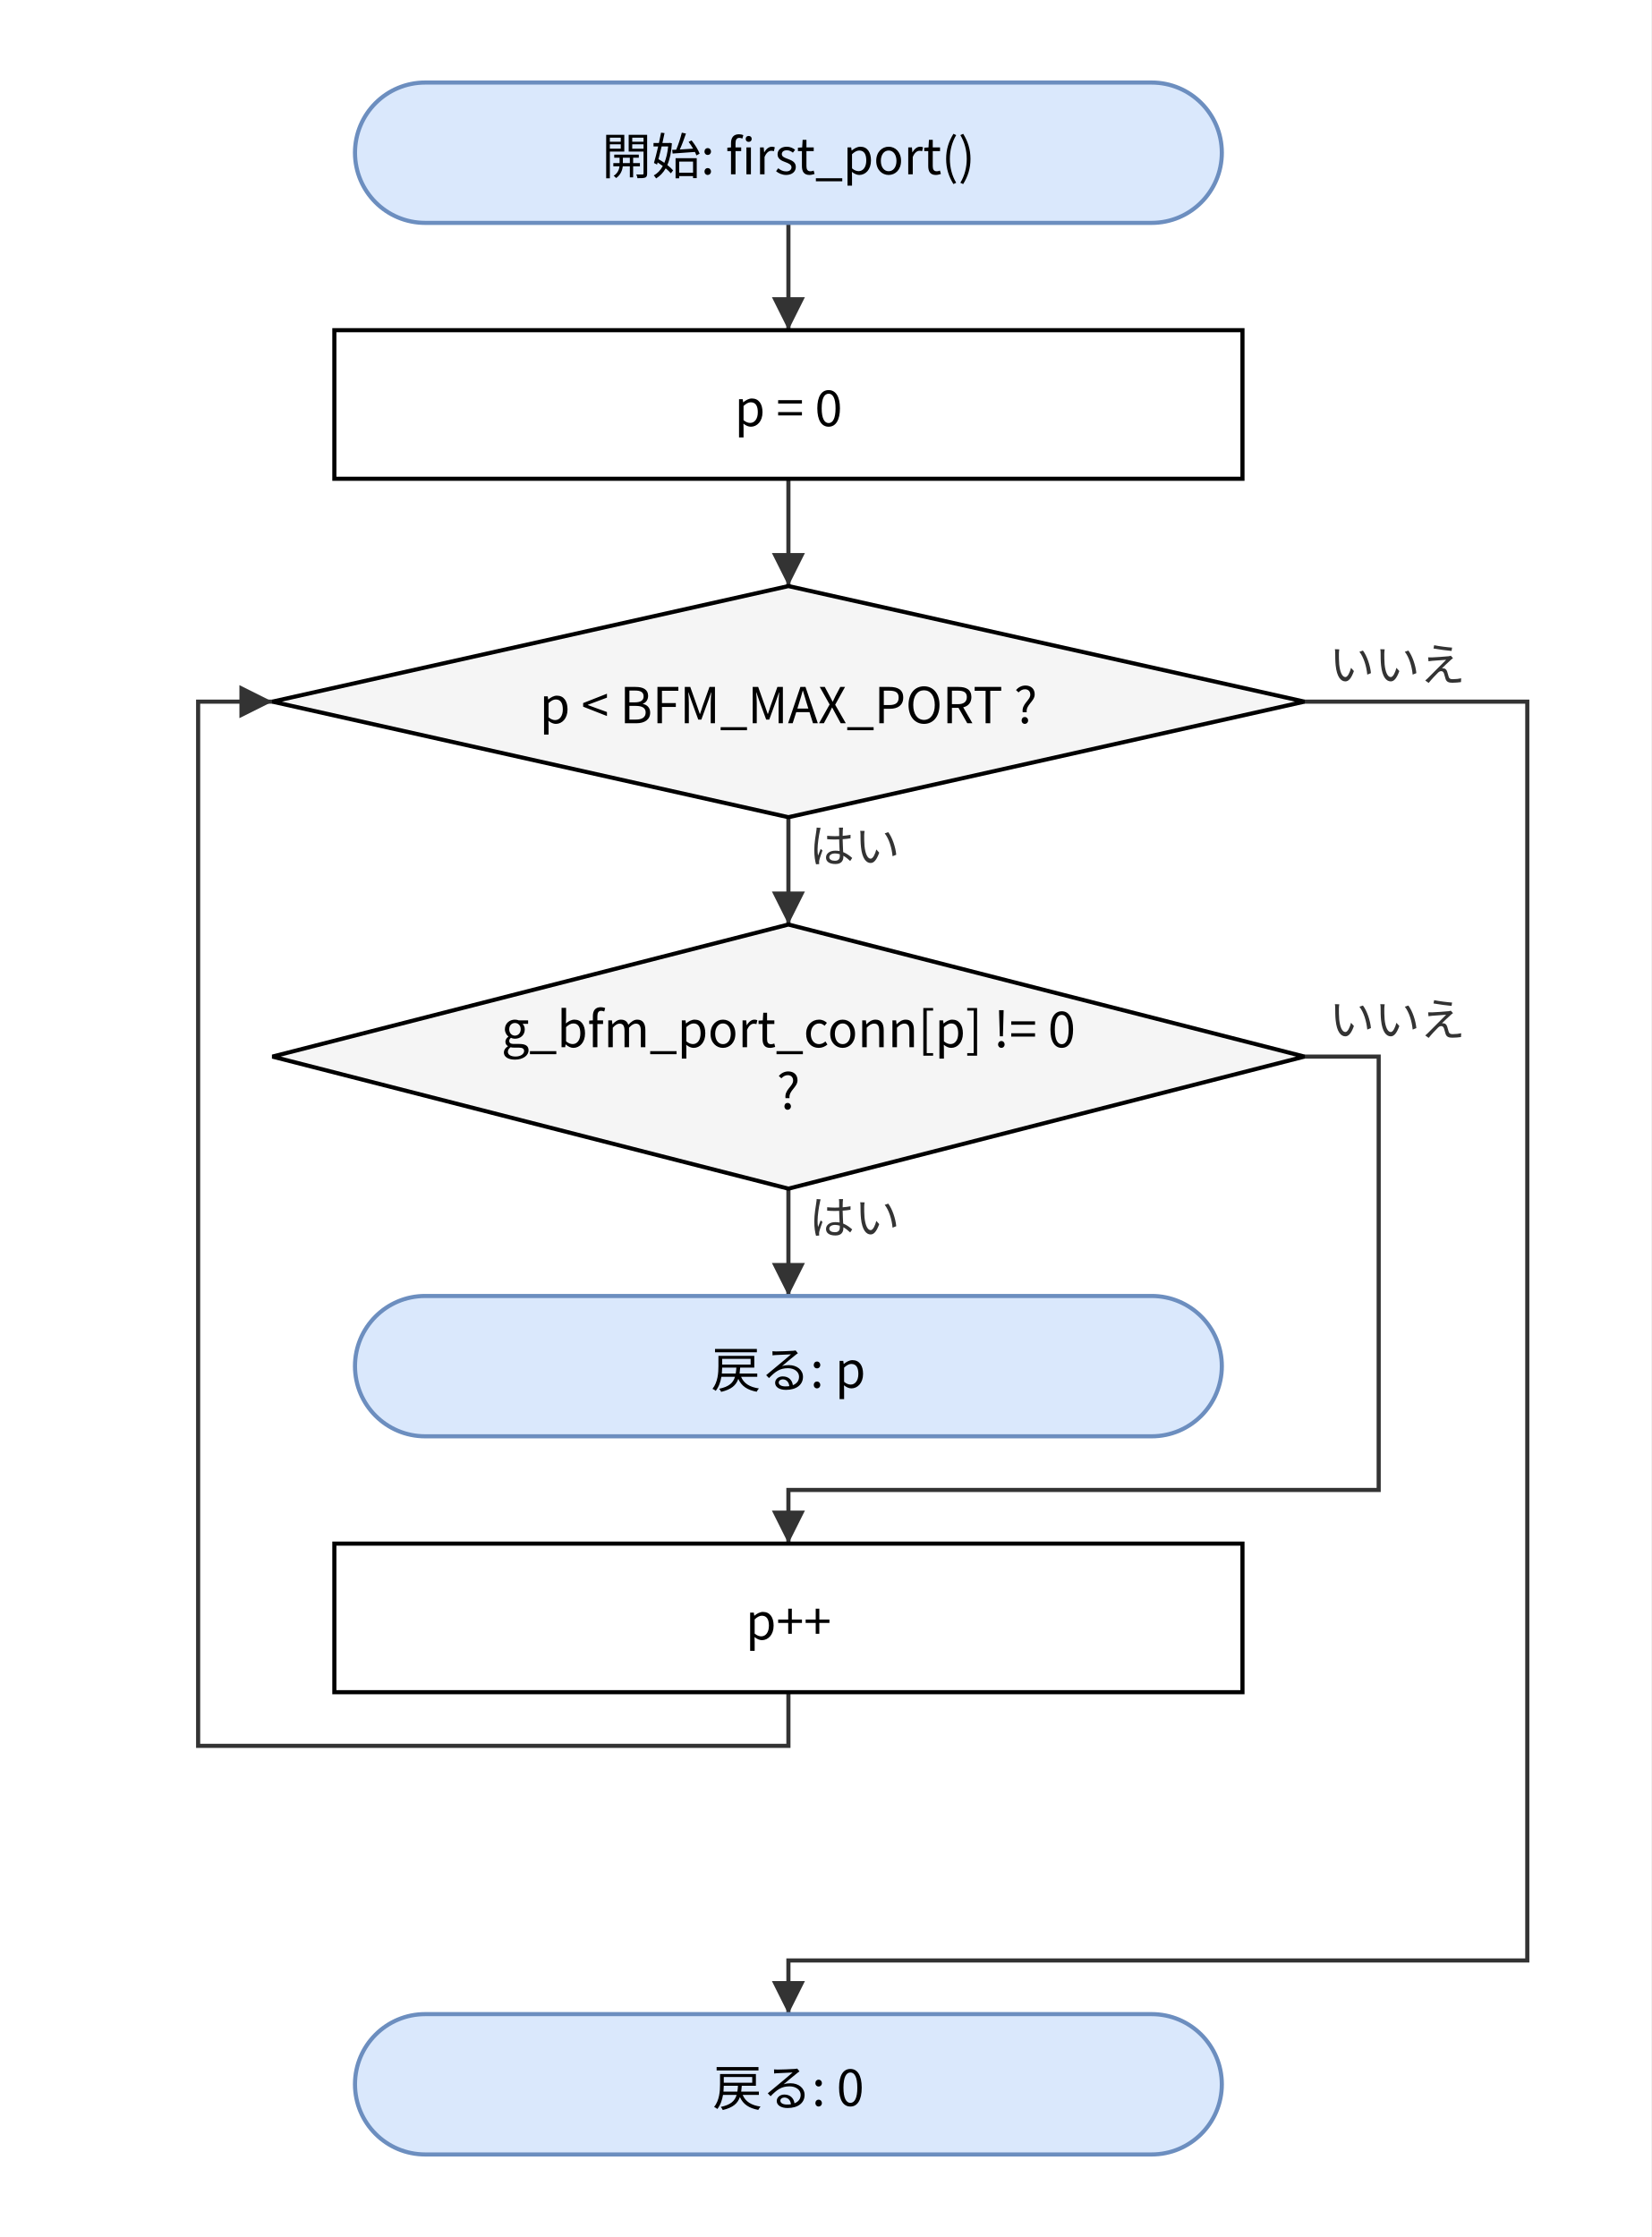
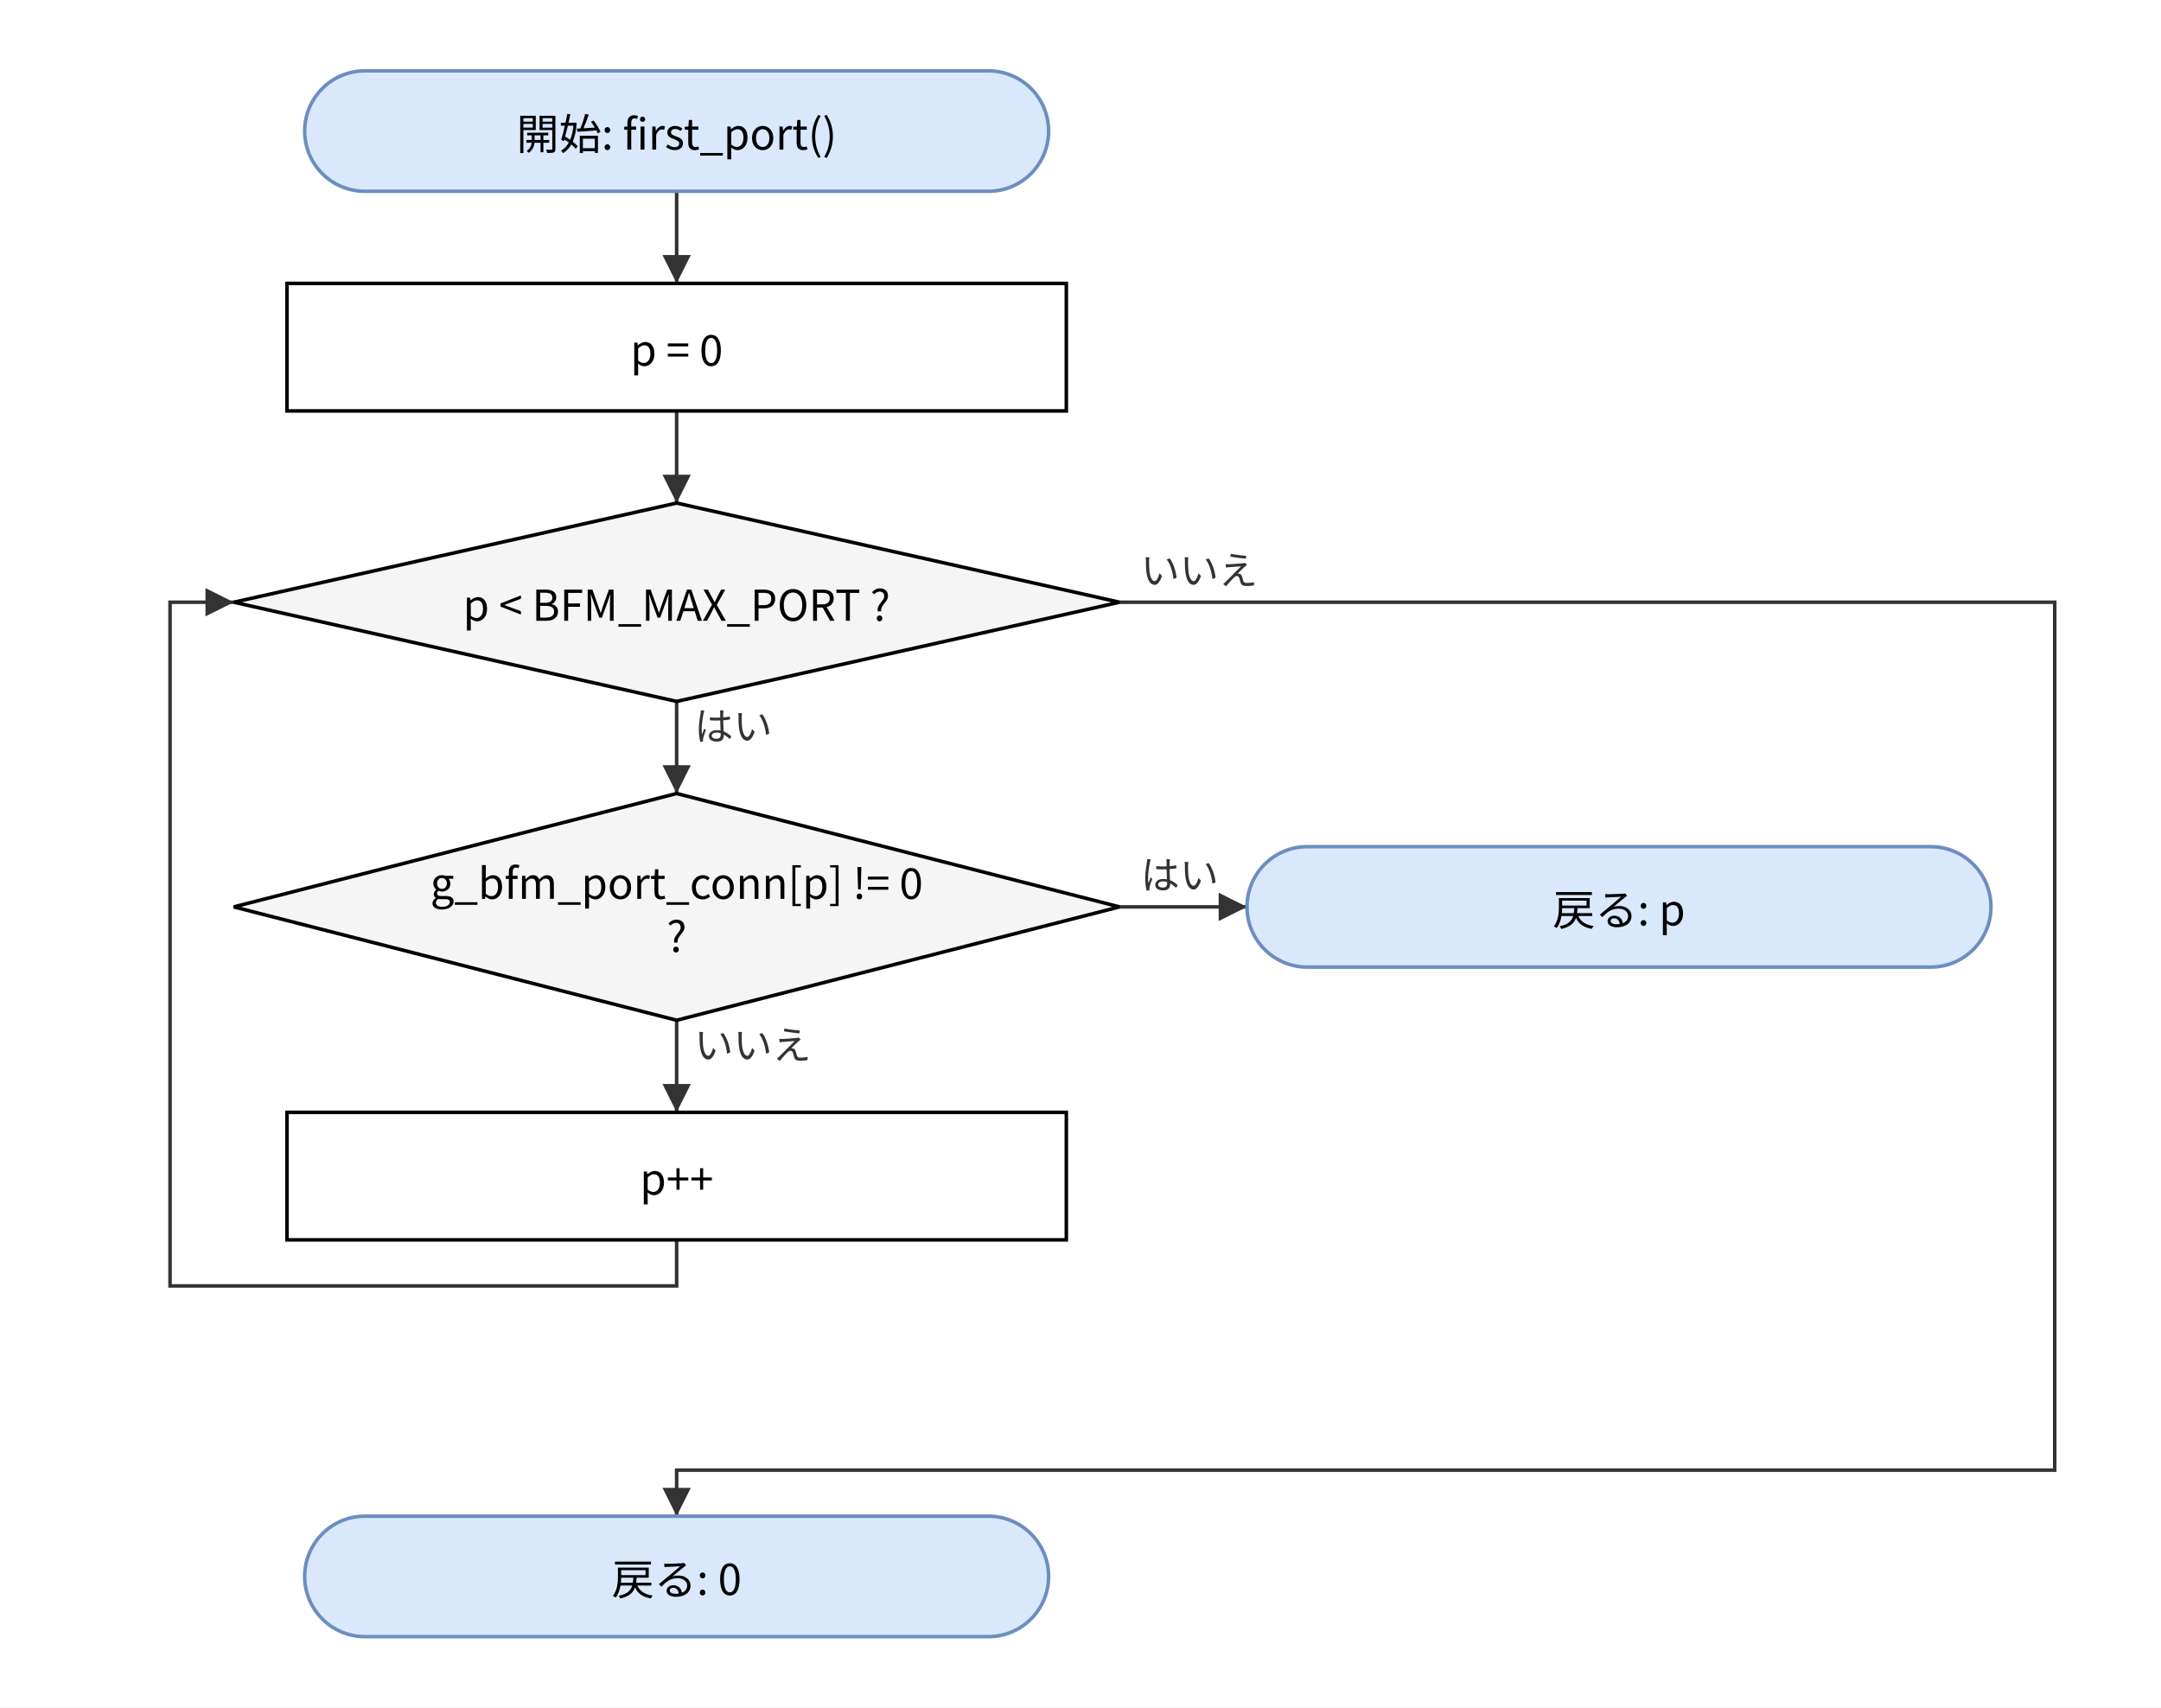
- <svg xmlns="http://www.w3.org/2000/svg" version="1.1" width="400" height="542" viewBox="0 0 400 542" font-family="Noto Sans CJK JP, Meiryo, sans-serif" content="&lt;mxfile host=&quot;bfmem-gen&quot; type=&quot;device&quot;&gt;&lt;diagram id=&quot;f79a19ca42875bcf82e2&quot; name=&quot;first_port フロー&quot;&gt;&lt;mxGraphModel dx=&quot;800&quot; dy=&quot;600&quot; grid=&quot;0&quot; gridSize=&quot;10&quot; guides=&quot;1&quot; tooltips=&quot;1&quot; connect=&quot;1&quot; arrows=&quot;1&quot; fold=&quot;1&quot; page=&quot;0&quot; pageScale=&quot;1&quot; math=&quot;0&quot; shadow=&quot;0&quot;&gt;&lt;root&gt;&lt;mxCell id=&quot;0&quot;/&gt;&lt;mxCell id=&quot;1&quot; parent=&quot;0&quot;/&gt;&lt;mxCell id=&quot;n1&quot; value=&quot;開始: first_port()&quot; style=&quot;rounded=1;arcSize=50;whiteSpace=wrap;html=1;fillColor=#dae8fc;strokeColor=#6c8ebf;&quot; vertex=&quot;1&quot; parent=&quot;1&quot;&gt;&lt;mxGeometry x=&quot;86.0&quot; y=&quot;20.0&quot; width=&quot;210.0&quot; height=&quot;34.0&quot; as=&quot;geometry&quot;/&gt;&lt;/mxCell&gt;&lt;mxCell id=&quot;n2&quot; value=&quot;p = 0&quot; style=&quot;rounded=0;whiteSpace=wrap;html=1;&quot; vertex=&quot;1&quot; parent=&quot;1&quot;&gt;&lt;mxGeometry x=&quot;81.0&quot; y=&quot;80.0&quot; width=&quot;220.0&quot; height=&quot;36.0&quot; as=&quot;geometry&quot;/&gt;&lt;/mxCell&gt;&lt;mxCell id=&quot;n3&quot; value=&quot;p &amp;amp;lt; BFM_MAX_PORT ?&quot; style=&quot;rhombus;whiteSpace=wrap;html=1;fillColor=#f5f5f5;&quot; vertex=&quot;1&quot; parent=&quot;1&quot;&gt;&lt;mxGeometry x=&quot;66.0&quot; y=&quot;142.0&quot; width=&quot;250.0&quot; height=&quot;56.0&quot; as=&quot;geometry&quot;/&gt;&lt;/mxCell&gt;&lt;mxCell id=&quot;n4&quot; value=&quot;g_bfm_port_conn[p] != 0&amp;lt;br&amp;gt;?&quot; style=&quot;rhombus;whiteSpace=wrap;html=1;fillColor=#f5f5f5;&quot; vertex=&quot;1&quot; parent=&quot;1&quot;&gt;&lt;mxGeometry x=&quot;66.0&quot; y=&quot;224.0&quot; width=&quot;250.0&quot; height=&quot;64.0&quot; as=&quot;geometry&quot;/&gt;&lt;/mxCell&gt;&lt;mxCell id=&quot;n5&quot; value=&quot;戻る: p&quot; style=&quot;rounded=1;arcSize=50;whiteSpace=wrap;html=1;fillColor=#dae8fc;strokeColor=#6c8ebf;&quot; vertex=&quot;1&quot; parent=&quot;1&quot;&gt;&lt;mxGeometry x=&quot;86.0&quot; y=&quot;314.0&quot; width=&quot;210.0&quot; height=&quot;34.0&quot; as=&quot;geometry&quot;/&gt;&lt;/mxCell&gt;&lt;mxCell id=&quot;n6&quot; value=&quot;p++&quot; style=&quot;rounded=0;whiteSpace=wrap;html=1;&quot; vertex=&quot;1&quot; parent=&quot;1&quot;&gt;&lt;mxGeometry x=&quot;81.0&quot; y=&quot;374.0&quot; width=&quot;220.0&quot; height=&quot;36.0&quot; as=&quot;geometry&quot;/&gt;&lt;/mxCell&gt;&lt;mxCell id=&quot;n7&quot; value=&quot;戻る: 0&quot; style=&quot;rounded=1;arcSize=50;whiteSpace=wrap;html=1;fillColor=#dae8fc;strokeColor=#6c8ebf;&quot; vertex=&quot;1&quot; parent=&quot;1&quot;&gt;&lt;mxGeometry x=&quot;86.0&quot; y=&quot;488.0&quot; width=&quot;210.0&quot; height=&quot;34.0&quot; as=&quot;geometry&quot;/&gt;&lt;/mxCell&gt;&lt;mxCell id=&quot;e0&quot; value=&quot;&quot; style=&quot;edgeStyle=none;html=1;rounded=0;endArrow=block;endFill=1;exitX=0.5;exitY=1;exitDx=0;exitDy=0;exitPerimeter=0;entryX=0.5;entryY=0;entryDx=0;entryDy=0;entryPerimeter=0;&quot; edge=&quot;1&quot; parent=&quot;1&quot; source=&quot;n1&quot; target=&quot;n2&quot;&gt;&lt;mxGeometry relative=&quot;1&quot; as=&quot;geometry&quot;&gt;&lt;Array as=&quot;points&quot;&gt;&lt;/Array&gt;&lt;/mxGeometry&gt;&lt;/mxCell&gt;&lt;mxCell id=&quot;e1&quot; value=&quot;&quot; style=&quot;edgeStyle=none;html=1;rounded=0;endArrow=block;endFill=1;exitX=0.5;exitY=1;exitDx=0;exitDy=0;exitPerimeter=0;entryX=0.5;entryY=0;entryDx=0;entryDy=0;entryPerimeter=0;&quot; edge=&quot;1&quot; parent=&quot;1&quot; source=&quot;n2&quot; target=&quot;n3&quot;&gt;&lt;mxGeometry relative=&quot;1&quot; as=&quot;geometry&quot;&gt;&lt;Array as=&quot;points&quot;&gt;&lt;/Array&gt;&lt;/mxGeometry&gt;&lt;/mxCell&gt;&lt;mxCell id=&quot;e2&quot; value=&quot;はい&quot; style=&quot;edgeStyle=none;html=1;rounded=0;endArrow=block;endFill=1;exitX=0.5;exitY=1;exitDx=0;exitDy=0;exitPerimeter=0;entryX=0.5;entryY=0;entryDx=0;entryDy=0;entryPerimeter=0;&quot; edge=&quot;1&quot; parent=&quot;1&quot; source=&quot;n3&quot; target=&quot;n4&quot;&gt;&lt;mxGeometry relative=&quot;1&quot; as=&quot;geometry&quot;&gt;&lt;Array as=&quot;points&quot;&gt;&lt;/Array&gt;&lt;/mxGeometry&gt;&lt;/mxCell&gt;&lt;mxCell id=&quot;e3&quot; value=&quot;はい&quot; style=&quot;edgeStyle=none;html=1;rounded=0;endArrow=block;endFill=1;exitX=0.5;exitY=1;exitDx=0;exitDy=0;exitPerimeter=0;entryX=0.5;entryY=0;entryDx=0;entryDy=0;entryPerimeter=0;&quot; edge=&quot;1&quot; parent=&quot;1&quot; source=&quot;n4&quot; target=&quot;n5&quot;&gt;&lt;mxGeometry relative=&quot;1&quot; as=&quot;geometry&quot;&gt;&lt;Array as=&quot;points&quot;&gt;&lt;/Array&gt;&lt;/mxGeometry&gt;&lt;/mxCell&gt;&lt;mxCell id=&quot;e4&quot; value=&quot;いいえ&quot; style=&quot;edgeStyle=none;html=1;rounded=0;endArrow=block;endFill=1;exitX=1;exitY=0.5;exitDx=0;exitDy=0;exitPerimeter=0;entryX=0.5;entryY=0;entryDx=0;entryDy=0;entryPerimeter=0;&quot; edge=&quot;1&quot; parent=&quot;1&quot; source=&quot;n4&quot; target=&quot;n6&quot;&gt;&lt;mxGeometry relative=&quot;1&quot; as=&quot;geometry&quot;&gt;&lt;Array as=&quot;points&quot;&gt;&lt;mxPoint x=&quot;334.0&quot; y=&quot;256.0&quot;/&gt;&lt;mxPoint x=&quot;334.0&quot; y=&quot;361.0&quot;/&gt;&lt;mxPoint x=&quot;191.0&quot; y=&quot;361.0&quot;/&gt;&lt;/Array&gt;&lt;/mxGeometry&gt;&lt;/mxCell&gt;&lt;mxCell id=&quot;e5&quot; value=&quot;&quot; style=&quot;edgeStyle=none;html=1;rounded=0;endArrow=block;endFill=1;exitX=0.5;exitY=1;exitDx=0;exitDy=0;exitPerimeter=0;entryX=0;entryY=0.5;entryDx=0;entryDy=0;entryPerimeter=0;&quot; edge=&quot;1&quot; parent=&quot;1&quot; source=&quot;n6&quot; target=&quot;n3&quot;&gt;&lt;mxGeometry relative=&quot;1&quot; as=&quot;geometry&quot;&gt;&lt;Array as=&quot;points&quot;&gt;&lt;mxPoint x=&quot;191.0&quot; y=&quot;423.0&quot;/&gt;&lt;mxPoint x=&quot;48.0&quot; y=&quot;423.0&quot;/&gt;&lt;mxPoint x=&quot;48.0&quot; y=&quot;170.0&quot;/&gt;&lt;/Array&gt;&lt;/mxGeometry&gt;&lt;/mxCell&gt;&lt;mxCell id=&quot;e6&quot; value=&quot;いいえ&quot; style=&quot;edgeStyle=none;html=1;rounded=0;endArrow=block;endFill=1;exitX=1;exitY=0.5;exitDx=0;exitDy=0;exitPerimeter=0;entryX=0.5;entryY=0;entryDx=0;entryDy=0;entryPerimeter=0;&quot; edge=&quot;1&quot; parent=&quot;1&quot; source=&quot;n3&quot; target=&quot;n7&quot;&gt;&lt;mxGeometry relative=&quot;1&quot; as=&quot;geometry&quot;&gt;&lt;Array as=&quot;points&quot;&gt;&lt;mxPoint x=&quot;370.0&quot; y=&quot;170.0&quot;/&gt;&lt;mxPoint x=&quot;370.0&quot; y=&quot;475.0&quot;/&gt;&lt;mxPoint x=&quot;191.0&quot; y=&quot;475.0&quot;/&gt;&lt;/Array&gt;&lt;/mxGeometry&gt;&lt;/mxCell&gt;&lt;/root&gt;&lt;/mxGraphModel&gt;&lt;/diagram&gt;&lt;/mxfile&gt;">
+ <svg xmlns="http://www.w3.org/2000/svg" version="1.1" width="610" height="482" viewBox="0 0 610 482" font-family="Noto Sans CJK JP, Meiryo, sans-serif" content="&lt;mxfile host=&quot;bfmem-gen&quot; type=&quot;device&quot;&gt;&lt;diagram id=&quot;f79a19ca42875bcf82e2&quot; name=&quot;first_port フロー&quot;&gt;&lt;mxGraphModel dx=&quot;800&quot; dy=&quot;600&quot; grid=&quot;0&quot; gridSize=&quot;10&quot; guides=&quot;1&quot; tooltips=&quot;1&quot; connect=&quot;1&quot; arrows=&quot;1&quot; fold=&quot;1&quot; page=&quot;0&quot; pageScale=&quot;1&quot; math=&quot;0&quot; shadow=&quot;0&quot;&gt;&lt;root&gt;&lt;mxCell id=&quot;0&quot;/&gt;&lt;mxCell id=&quot;1&quot; parent=&quot;0&quot;/&gt;&lt;mxCell id=&quot;n1&quot; value=&quot;開始: first_port()&quot; style=&quot;rounded=1;arcSize=50;whiteSpace=wrap;html=1;fillColor=#dae8fc;strokeColor=#6c8ebf;&quot; vertex=&quot;1&quot; parent=&quot;1&quot;&gt;&lt;mxGeometry x=&quot;86.0&quot; y=&quot;20.0&quot; width=&quot;210.0&quot; height=&quot;34.0&quot; as=&quot;geometry&quot;/&gt;&lt;/mxCell&gt;&lt;mxCell id=&quot;n2&quot; value=&quot;p = 0&quot; style=&quot;rounded=0;whiteSpace=wrap;html=1;&quot; vertex=&quot;1&quot; parent=&quot;1&quot;&gt;&lt;mxGeometry x=&quot;81.0&quot; y=&quot;80.0&quot; width=&quot;220.0&quot; height=&quot;36.0&quot; as=&quot;geometry&quot;/&gt;&lt;/mxCell&gt;&lt;mxCell id=&quot;n3&quot; value=&quot;p &amp;amp;lt; BFM_MAX_PORT ?&quot; style=&quot;rhombus;whiteSpace=wrap;html=1;fillColor=#f5f5f5;&quot; vertex=&quot;1&quot; parent=&quot;1&quot;&gt;&lt;mxGeometry x=&quot;66.0&quot; y=&quot;142.0&quot; width=&quot;250.0&quot; height=&quot;56.0&quot; as=&quot;geometry&quot;/&gt;&lt;/mxCell&gt;&lt;mxCell id=&quot;n4&quot; value=&quot;g_bfm_port_conn[p] != 0&amp;lt;br&amp;gt;?&quot; style=&quot;rhombus;whiteSpace=wrap;html=1;fillColor=#f5f5f5;&quot; vertex=&quot;1&quot; parent=&quot;1&quot;&gt;&lt;mxGeometry x=&quot;66.0&quot; y=&quot;224.0&quot; width=&quot;250.0&quot; height=&quot;64.0&quot; as=&quot;geometry&quot;/&gt;&lt;/mxCell&gt;&lt;mxCell id=&quot;n5&quot; value=&quot;戻る: p&quot; style=&quot;rounded=1;arcSize=50;whiteSpace=wrap;html=1;fillColor=#dae8fc;strokeColor=#6c8ebf;&quot; vertex=&quot;1&quot; parent=&quot;1&quot;&gt;&lt;mxGeometry x=&quot;352.0&quot; y=&quot;239.0&quot; width=&quot;210.0&quot; height=&quot;34.0&quot; as=&quot;geometry&quot;/&gt;&lt;/mxCell&gt;&lt;mxCell id=&quot;n6&quot; value=&quot;p++&quot; style=&quot;rounded=0;whiteSpace=wrap;html=1;&quot; vertex=&quot;1&quot; parent=&quot;1&quot;&gt;&lt;mxGeometry x=&quot;81.0&quot; y=&quot;314.0&quot; width=&quot;220.0&quot; height=&quot;36.0&quot; as=&quot;geometry&quot;/&gt;&lt;/mxCell&gt;&lt;mxCell id=&quot;n7&quot; value=&quot;戻る: 0&quot; style=&quot;rounded=1;arcSize=50;whiteSpace=wrap;html=1;fillColor=#dae8fc;strokeColor=#6c8ebf;&quot; vertex=&quot;1&quot; parent=&quot;1&quot;&gt;&lt;mxGeometry x=&quot;86.0&quot; y=&quot;428.0&quot; width=&quot;210.0&quot; height=&quot;34.0&quot; as=&quot;geometry&quot;/&gt;&lt;/mxCell&gt;&lt;mxCell id=&quot;e0&quot; value=&quot;&quot; style=&quot;edgeStyle=none;html=1;rounded=0;endArrow=block;endFill=1;exitX=0.5;exitY=1;exitDx=0;exitDy=0;exitPerimeter=0;entryX=0.5;entryY=0;entryDx=0;entryDy=0;entryPerimeter=0;&quot; edge=&quot;1&quot; parent=&quot;1&quot; source=&quot;n1&quot; target=&quot;n2&quot;&gt;&lt;mxGeometry relative=&quot;1&quot; as=&quot;geometry&quot;&gt;&lt;Array as=&quot;points&quot;&gt;&lt;/Array&gt;&lt;/mxGeometry&gt;&lt;/mxCell&gt;&lt;mxCell id=&quot;e1&quot; value=&quot;&quot; style=&quot;edgeStyle=none;html=1;rounded=0;endArrow=block;endFill=1;exitX=0.5;exitY=1;exitDx=0;exitDy=0;exitPerimeter=0;entryX=0.5;entryY=0;entryDx=0;entryDy=0;entryPerimeter=0;&quot; edge=&quot;1&quot; parent=&quot;1&quot; source=&quot;n2&quot; target=&quot;n3&quot;&gt;&lt;mxGeometry relative=&quot;1&quot; as=&quot;geometry&quot;&gt;&lt;Array as=&quot;points&quot;&gt;&lt;/Array&gt;&lt;/mxGeometry&gt;&lt;/mxCell&gt;&lt;mxCell id=&quot;e2&quot; value=&quot;はい&quot; style=&quot;edgeStyle=none;html=1;rounded=0;endArrow=block;endFill=1;exitX=0.5;exitY=1;exitDx=0;exitDy=0;exitPerimeter=0;entryX=0.5;entryY=0;entryDx=0;entryDy=0;entryPerimeter=0;&quot; edge=&quot;1&quot; parent=&quot;1&quot; source=&quot;n3&quot; target=&quot;n4&quot;&gt;&lt;mxGeometry relative=&quot;1&quot; as=&quot;geometry&quot;&gt;&lt;Array as=&quot;points&quot;&gt;&lt;/Array&gt;&lt;/mxGeometry&gt;&lt;/mxCell&gt;&lt;mxCell id=&quot;e3&quot; value=&quot;はい&quot; style=&quot;edgeStyle=none;html=1;rounded=0;endArrow=block;endFill=1;exitX=1;exitY=0.5;exitDx=0;exitDy=0;exitPerimeter=0;entryX=0;entryY=0.5;entryDx=0;entryDy=0;entryPerimeter=0;&quot; edge=&quot;1&quot; parent=&quot;1&quot; source=&quot;n4&quot; target=&quot;n5&quot;&gt;&lt;mxGeometry relative=&quot;1&quot; as=&quot;geometry&quot;&gt;&lt;Array as=&quot;points&quot;&gt;&lt;/Array&gt;&lt;/mxGeometry&gt;&lt;/mxCell&gt;&lt;mxCell id=&quot;e4&quot; value=&quot;いいえ&quot; style=&quot;edgeStyle=none;html=1;rounded=0;endArrow=block;endFill=1;exitX=0.5;exitY=1;exitDx=0;exitDy=0;exitPerimeter=0;entryX=0.5;entryY=0;entryDx=0;entryDy=0;entryPerimeter=0;&quot; edge=&quot;1&quot; parent=&quot;1&quot; source=&quot;n4&quot; target=&quot;n6&quot;&gt;&lt;mxGeometry relative=&quot;1&quot; as=&quot;geometry&quot;&gt;&lt;Array as=&quot;points&quot;&gt;&lt;/Array&gt;&lt;/mxGeometry&gt;&lt;/mxCell&gt;&lt;mxCell id=&quot;e5&quot; value=&quot;&quot; style=&quot;edgeStyle=none;html=1;rounded=0;endArrow=block;endFill=1;exitX=0.5;exitY=1;exitDx=0;exitDy=0;exitPerimeter=0;entryX=0;entryY=0.5;entryDx=0;entryDy=0;entryPerimeter=0;&quot; edge=&quot;1&quot; parent=&quot;1&quot; source=&quot;n6&quot; target=&quot;n3&quot;&gt;&lt;mxGeometry relative=&quot;1&quot; as=&quot;geometry&quot;&gt;&lt;Array as=&quot;points&quot;&gt;&lt;mxPoint x=&quot;191.0&quot; y=&quot;363.0&quot;/&gt;&lt;mxPoint x=&quot;48.0&quot; y=&quot;363.0&quot;/&gt;&lt;mxPoint x=&quot;48.0&quot; y=&quot;170.0&quot;/&gt;&lt;/Array&gt;&lt;/mxGeometry&gt;&lt;/mxCell&gt;&lt;mxCell id=&quot;e6&quot; value=&quot;いいえ&quot; style=&quot;edgeStyle=none;html=1;rounded=0;endArrow=block;endFill=1;exitX=1;exitY=0.5;exitDx=0;exitDy=0;exitPerimeter=0;entryX=0.5;entryY=0;entryDx=0;entryDy=0;entryPerimeter=0;&quot; edge=&quot;1&quot; parent=&quot;1&quot; source=&quot;n3&quot; target=&quot;n7&quot;&gt;&lt;mxGeometry relative=&quot;1&quot; as=&quot;geometry&quot;&gt;&lt;Array as=&quot;points&quot;&gt;&lt;mxPoint x=&quot;580.0&quot; y=&quot;170.0&quot;/&gt;&lt;mxPoint x=&quot;580.0&quot; y=&quot;415.0&quot;/&gt;&lt;mxPoint x=&quot;191.0&quot; y=&quot;415.0&quot;/&gt;&lt;/Array&gt;&lt;/mxGeometry&gt;&lt;/mxCell&gt;&lt;/root&gt;&lt;/mxGraphModel&gt;&lt;/diagram&gt;&lt;/mxfile&gt;">
  <defs>
    <marker id="a" viewBox="0 0 10 10" refX="10" refY="5" markerWidth="8" markerHeight="8" orient="auto-start-reverse">
      <path d="M0,0 L10,5 L0,10 z" fill="#333333" />
    </marker>
  </defs>
-   <rect x="0" y="0" width="400" height="542" fill="#ffffff" />
+   <rect x="0" y="0" width="610" height="482" fill="#ffffff" />
  <polyline points="191.0,54.0 191.0,80.0" fill="none" stroke="#333333" marker-end="url(#a)" />
  <polyline points="191.0,116.0 191.0,142.0" fill="none" stroke="#333333" marker-end="url(#a)" />
  <polyline points="191.0,198.0 191.0,224.0" fill="none" stroke="#333333" marker-end="url(#a)" />
  <text x="196.0" y="209.0" font-size="11" text-anchor="start" fill="#333333" stroke="#ffffff" stroke-width="3" paint-order="stroke">はい</text>
+   <polyline points="316.0,256.0 352.0,256.0" fill="none" stroke="#333333" marker-end="url(#a)" />
+   <text x="322.0" y="251.0" font-size="11" text-anchor="start" fill="#333333" stroke="#ffffff" stroke-width="3" paint-order="stroke">はい</text>
  <polyline points="191.0,288.0 191.0,314.0" fill="none" stroke="#333333" marker-end="url(#a)" />
-   <text x="196.0" y="299.0" font-size="11" text-anchor="start" fill="#333333" stroke="#ffffff" stroke-width="3" paint-order="stroke">はい</text>
-   <polyline points="316.0,256.0 334.0,256.0 334.0,361.0 191.0,361.0 191.0,374.0" fill="none" stroke="#333333" marker-end="url(#a)" />
-   <text x="322.0" y="251.0" font-size="11" text-anchor="start" fill="#333333" stroke="#ffffff" stroke-width="3" paint-order="stroke">いいえ</text>
-   <polyline points="191.0,410.0 191.0,423.0 48.0,423.0 48.0,170.0 66.0,170.0" fill="none" stroke="#333333" marker-end="url(#a)" />
-   <polyline points="316.0,170.0 370.0,170.0 370.0,475.0 191.0,475.0 191.0,488.0" fill="none" stroke="#333333" marker-end="url(#a)" />
+   <text x="196.0" y="299.0" font-size="11" text-anchor="start" fill="#333333" stroke="#ffffff" stroke-width="3" paint-order="stroke">いいえ</text>
+   <polyline points="191.0,350.0 191.0,363.0 48.0,363.0 48.0,170.0 66.0,170.0" fill="none" stroke="#333333" marker-end="url(#a)" />
+   <polyline points="316.0,170.0 580.0,170.0 580.0,415.0 191.0,415.0 191.0,428.0" fill="none" stroke="#333333" marker-end="url(#a)" />
  <text x="322.0" y="165.0" font-size="11" text-anchor="start" fill="#333333" stroke="#ffffff" stroke-width="3" paint-order="stroke">いいえ</text>
  <rect x="86.0" y="20.0" width="210.0" height="34.0" rx="17.0" fill="#dae8fc" stroke="#6c8ebf" />
  <text x="191.0" y="37.0" font-size="12" text-anchor="middle" dominant-baseline="central" fill="#000000">開始: first_port()</text>
  <rect x="81.0" y="80.0" width="220.0" height="36.0" fill="#ffffff" stroke="#000000" />
  <text x="191.0" y="98.0" font-size="12" text-anchor="middle" dominant-baseline="central" fill="#000000">p = 0</text>
  <polygon points="191.0,142.0 316.0,170.0 191.0,198.0 66.0,170.0" fill="#f5f5f5" stroke="#000000" />
  <text x="191.0" y="170.0" font-size="12" text-anchor="middle" dominant-baseline="central" fill="#000000">p &lt; BFM_MAX_PORT ?</text>
  <polygon points="191.0,224.0 316.0,256.0 191.0,288.0 66.0,256.0" fill="#f5f5f5" stroke="#000000" />
  <text x="191.0" y="248.5" font-size="12" text-anchor="middle" dominant-baseline="central" fill="#000000">g_bfm_port_conn[p] != 0</text>
  <text x="191.0" y="263.5" font-size="12" text-anchor="middle" dominant-baseline="central" fill="#000000">?</text>
-   <rect x="86.0" y="314.0" width="210.0" height="34.0" rx="17.0" fill="#dae8fc" stroke="#6c8ebf" />
-   <text x="191.0" y="331.0" font-size="12" text-anchor="middle" dominant-baseline="central" fill="#000000">戻る: p</text>
-   <rect x="81.0" y="374.0" width="220.0" height="36.0" fill="#ffffff" stroke="#000000" />
-   <text x="191.0" y="392.0" font-size="12" text-anchor="middle" dominant-baseline="central" fill="#000000">p++</text>
-   <rect x="86.0" y="488.0" width="210.0" height="34.0" rx="17.0" fill="#dae8fc" stroke="#6c8ebf" />
-   <text x="191.0" y="505.0" font-size="12" text-anchor="middle" dominant-baseline="central" fill="#000000">戻る: 0</text>
+   <rect x="352.0" y="239.0" width="210.0" height="34.0" rx="17.0" fill="#dae8fc" stroke="#6c8ebf" />
+   <text x="457.0" y="256.0" font-size="12" text-anchor="middle" dominant-baseline="central" fill="#000000">戻る: p</text>
+   <rect x="81.0" y="314.0" width="220.0" height="36.0" fill="#ffffff" stroke="#000000" />
+   <text x="191.0" y="332.0" font-size="12" text-anchor="middle" dominant-baseline="central" fill="#000000">p++</text>
+   <rect x="86.0" y="428.0" width="210.0" height="34.0" rx="17.0" fill="#dae8fc" stroke="#6c8ebf" />
+   <text x="191.0" y="445.0" font-size="12" text-anchor="middle" dominant-baseline="central" fill="#000000">戻る: 0</text>
</svg>
